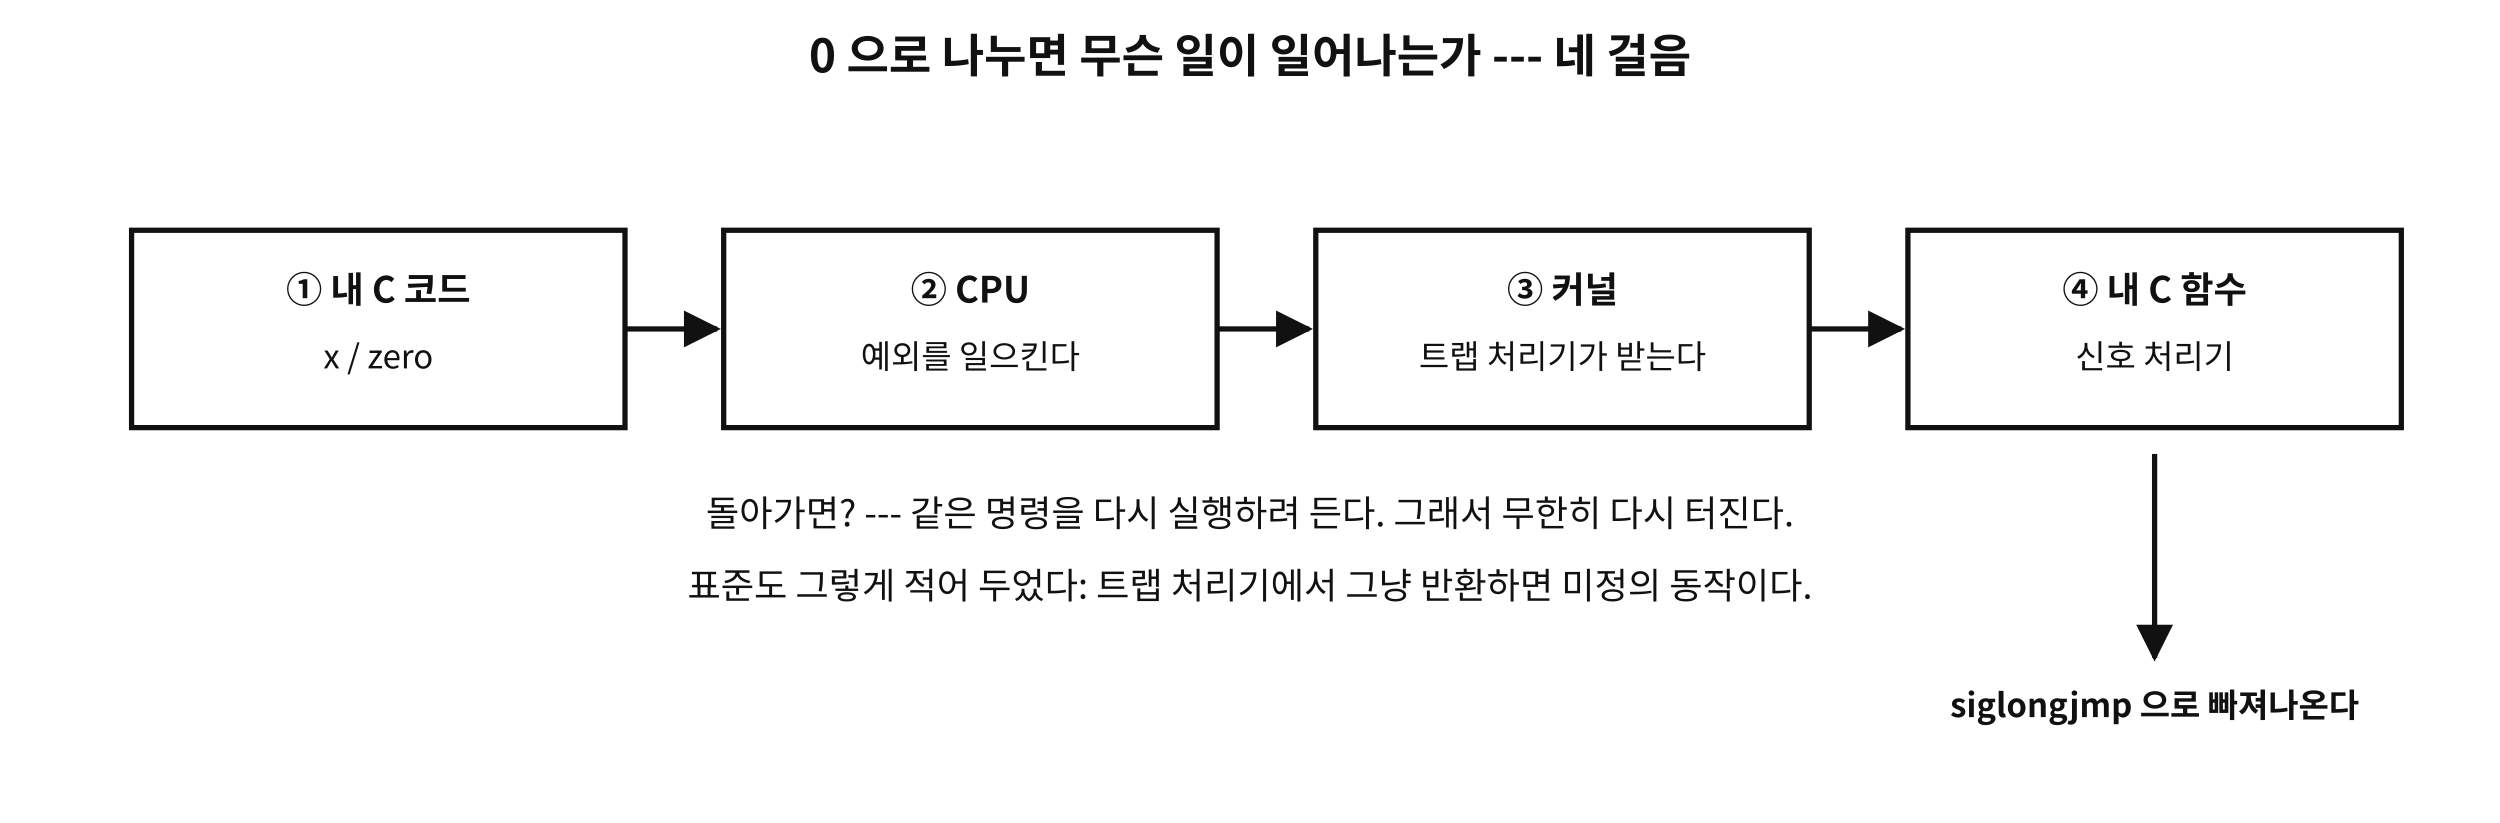
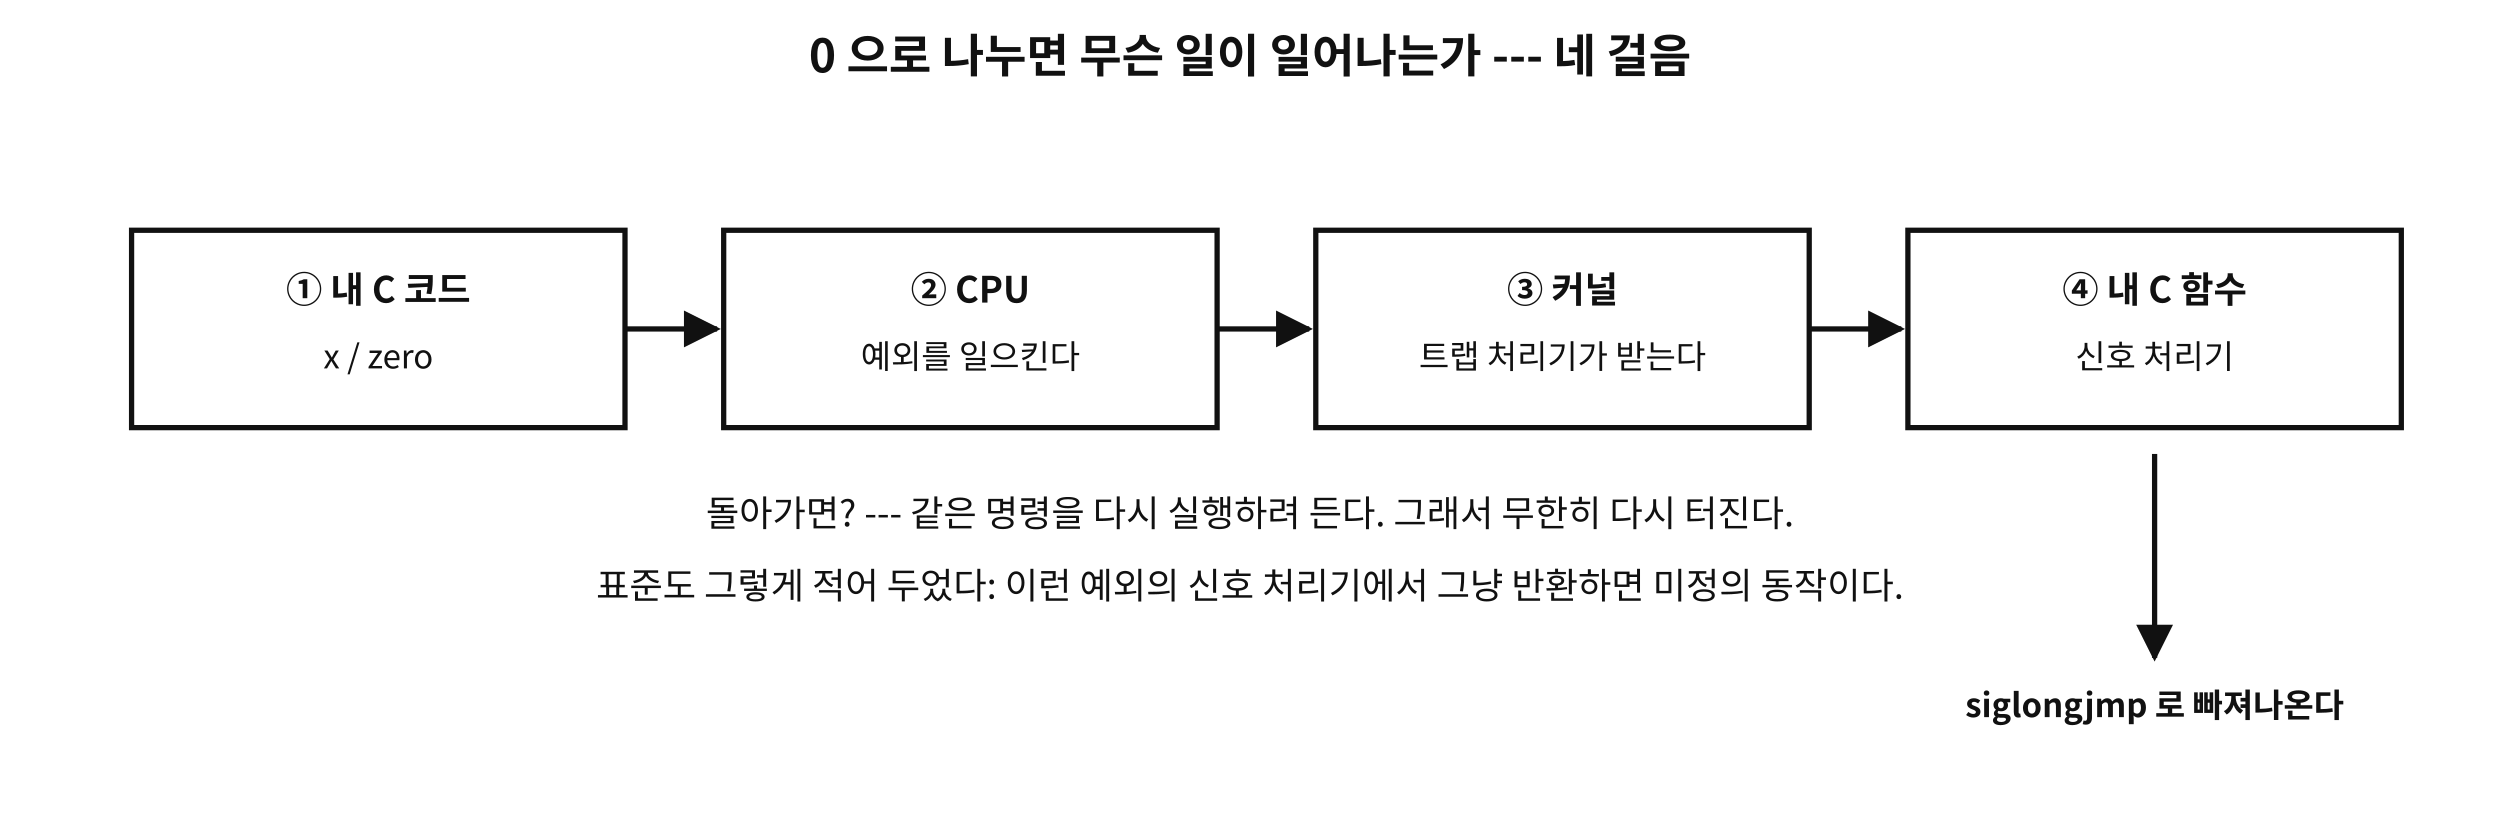
<svg xmlns="http://www.w3.org/2000/svg" viewBox="0 0 760 250" width="760" height="250" font-family="Noto Sans CJK KR, Noto Sans, sans-serif">
  <rect width="760" height="250" fill="none" />
  <defs>
    <marker id="a" viewBox="0 0 10 10" refX="9" refY="5" markerWidth="7" markerHeight="7" orient="auto-start-reverse">
      <path d="M0,0 L10,5 L0,10 z" fill="#111" />
    </marker>
    <pattern id="hatch" width="6" height="6" patternUnits="userSpaceOnUse" patternTransform="rotate(45)">
      <line x1="0" y1="0" x2="0" y2="6" stroke="#111" stroke-width="1" opacity="0.35" />
    </pattern>
  </defs>
  <text x="380.0" y="22" font-size="14" font-weight="bold" text-anchor="middle" fill="#111">0 으로 나누면 무슨 일이 일어나는가 --- 네 걸음</text>
  <rect x="40" y="70" width="150" height="60" fill="none" stroke="#111" stroke-width="1.6" />
  <text x="115" y="92" font-size="11" font-weight="bold" text-anchor="middle" fill="#111">① 내 C 코드</text>
  <text x="115" y="112" font-size="10" font-weight="normal" text-anchor="middle" fill="#111">x / zero</text>
  <rect x="220" y="70" width="150" height="60" fill="none" stroke="#111" stroke-width="1.6" />
  <text x="295" y="92" font-size="11" font-weight="bold" text-anchor="middle" fill="#111">② CPU</text>
  <text x="295" y="112" font-size="10" font-weight="normal" text-anchor="middle" fill="#111">예외를 일으킨다</text>
  <rect x="400" y="70" width="150" height="60" fill="none" stroke="#111" stroke-width="1.6" />
  <text x="475" y="92" font-size="11" font-weight="bold" text-anchor="middle" fill="#111">③ 커널</text>
  <text x="475" y="112" font-size="10" font-weight="normal" text-anchor="middle" fill="#111">트랩 처리기가 받는다</text>
  <rect x="580" y="70" width="150" height="60" fill="none" stroke="#111" stroke-width="1.6" />
  <text x="655" y="92" font-size="11" font-weight="bold" text-anchor="middle" fill="#111">④ 내 C 함수</text>
  <text x="655" y="112" font-size="10" font-weight="normal" text-anchor="middle" fill="#111">신호 처리기</text>
  <line x1="190" y1="100" x2="218" y2="100" stroke="#111" stroke-width="1.6" marker-end="url(#a)" />
  <line x1="370" y1="100" x2="398" y2="100" stroke="#111" stroke-width="1.6" marker-end="url(#a)" />
  <line x1="550" y1="100" x2="578" y2="100" stroke="#111" stroke-width="1.6" marker-end="url(#a)" />
  <text x="380.0" y="160" font-size="11" font-weight="normal" text-anchor="middle" fill="#111">돌아가면? --- 같은 명령을 다시 실행하려 든다. 그래서 무한히 다시 터진다.</text>
-   <text x="380.0" y="182" font-size="11" font-weight="normal" text-anchor="middle" fill="#111">표준도 그렇게 적어 두었다: 트랩 처리기에서 그냥 반환하면 미정의 동작이다.</text>
+   <text x="380.0" y="182" font-size="11" font-weight="normal" text-anchor="middle" fill="#111">표준도 그렇게 적어 두었다: 이런 예외의 신호 처리기에서 그냥 반환하면 미정의 동작이다.</text>
  <line x1="655" y1="138" x2="655" y2="200" stroke="#111" stroke-width="1.6" marker-end="url(#a)" />
-   <text x="655" y="218" font-size="10" font-weight="bold" text-anchor="middle" fill="#111">siglongjmp 으로 빠져나온다</text>
+   <text x="655" y="218" font-size="10" font-weight="bold" text-anchor="middle" fill="#111">siglongjmp 로 빠져나온다</text>
</svg>
